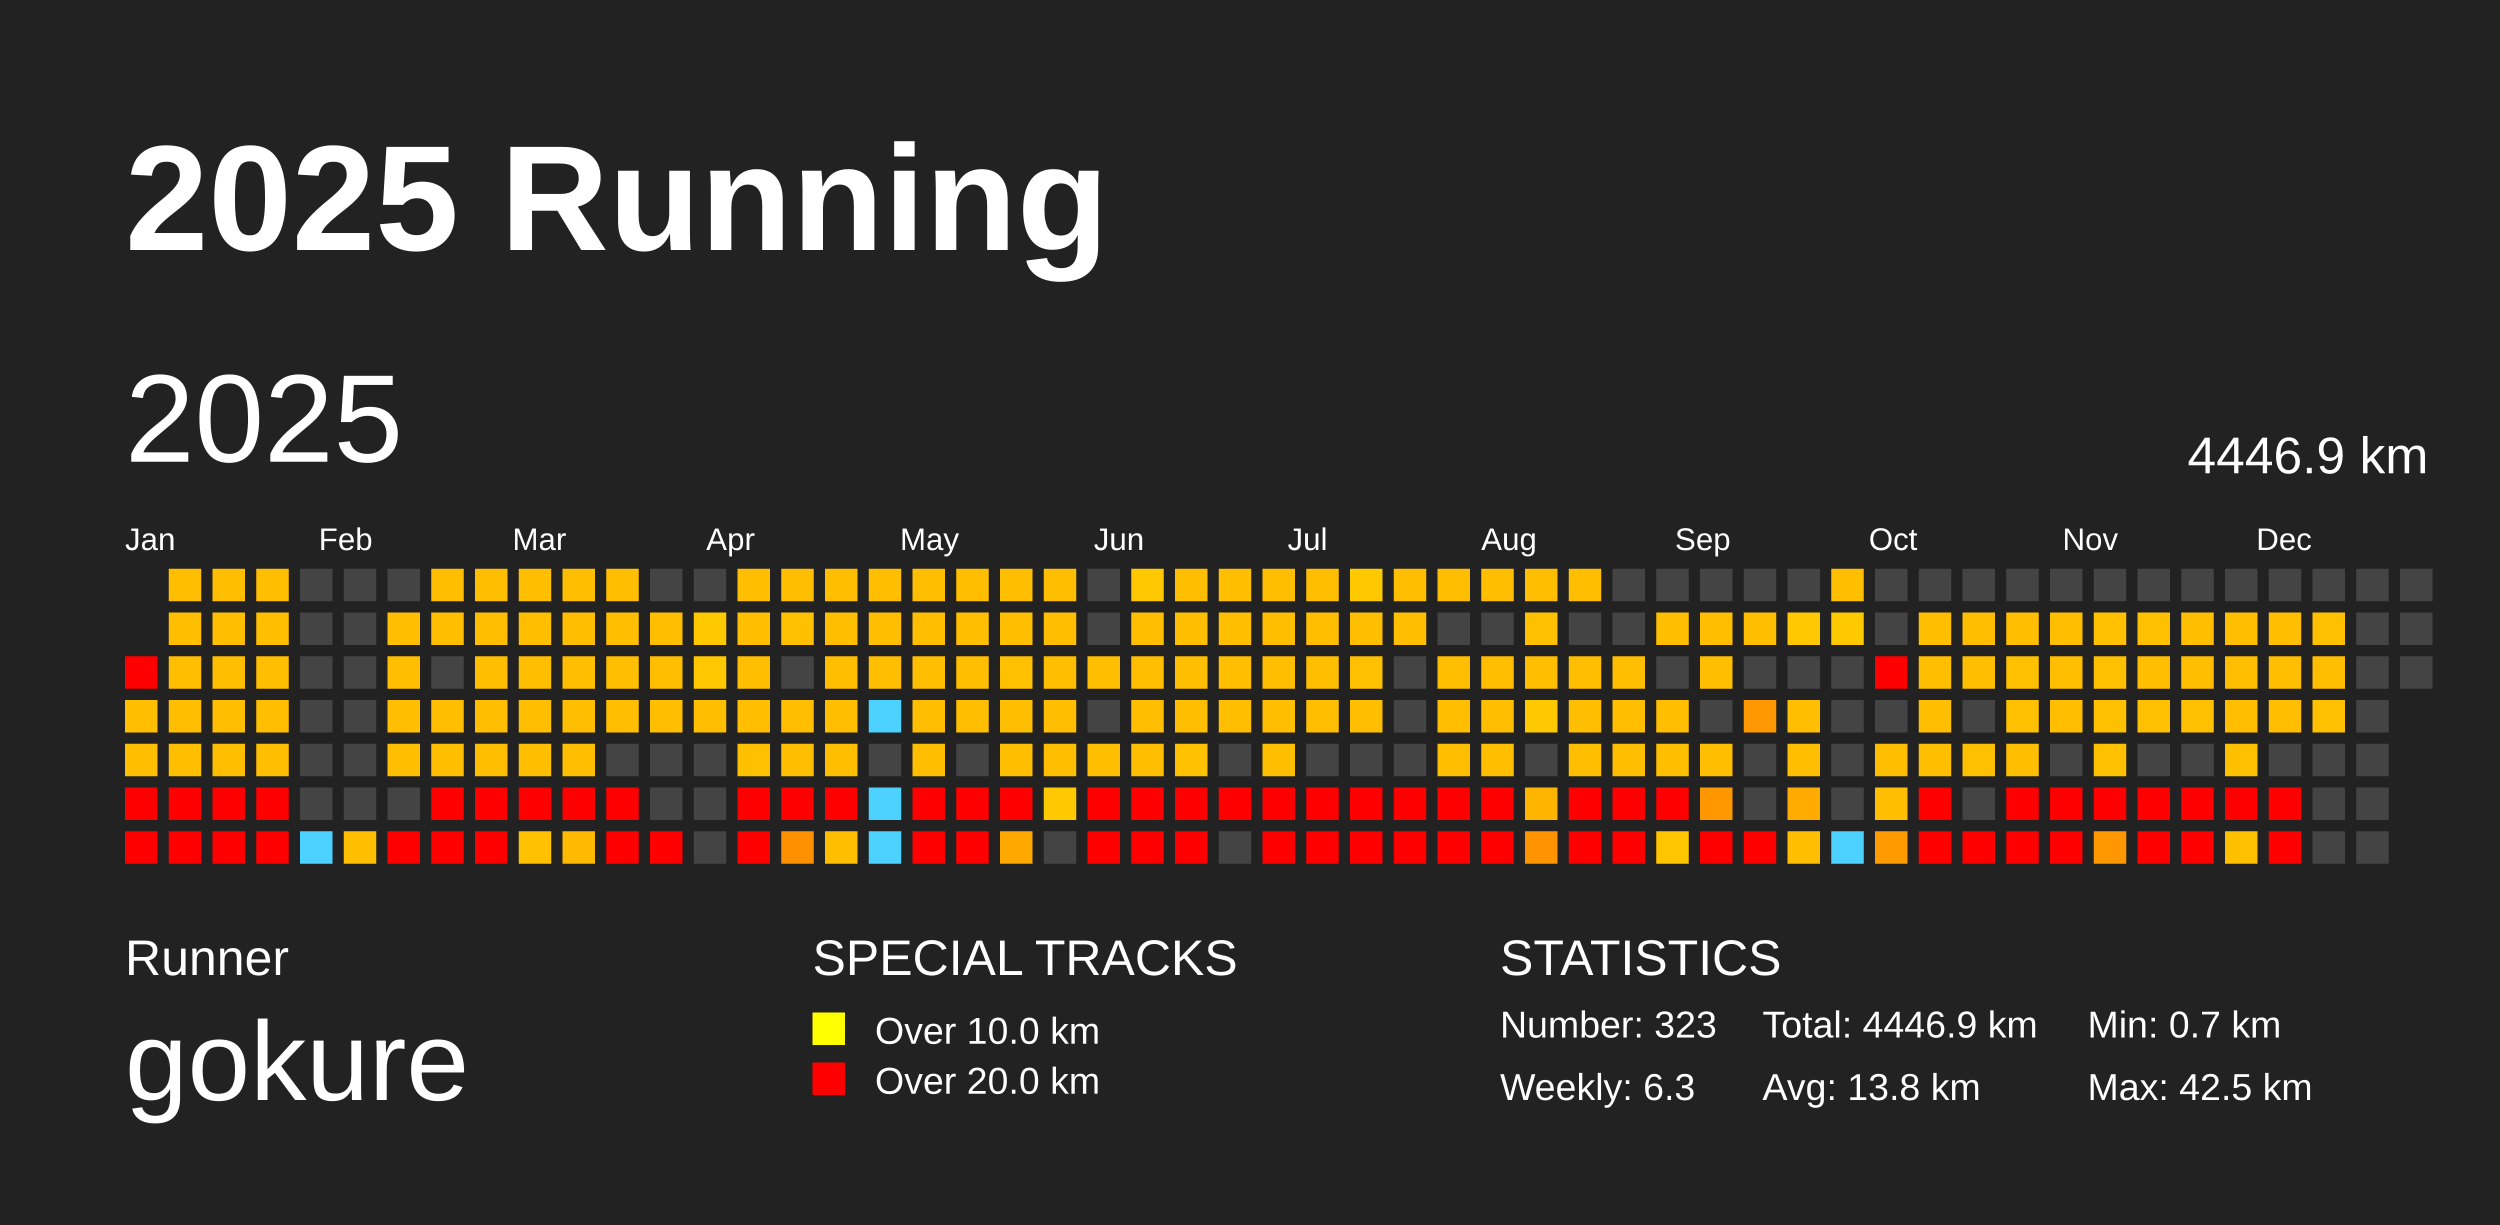
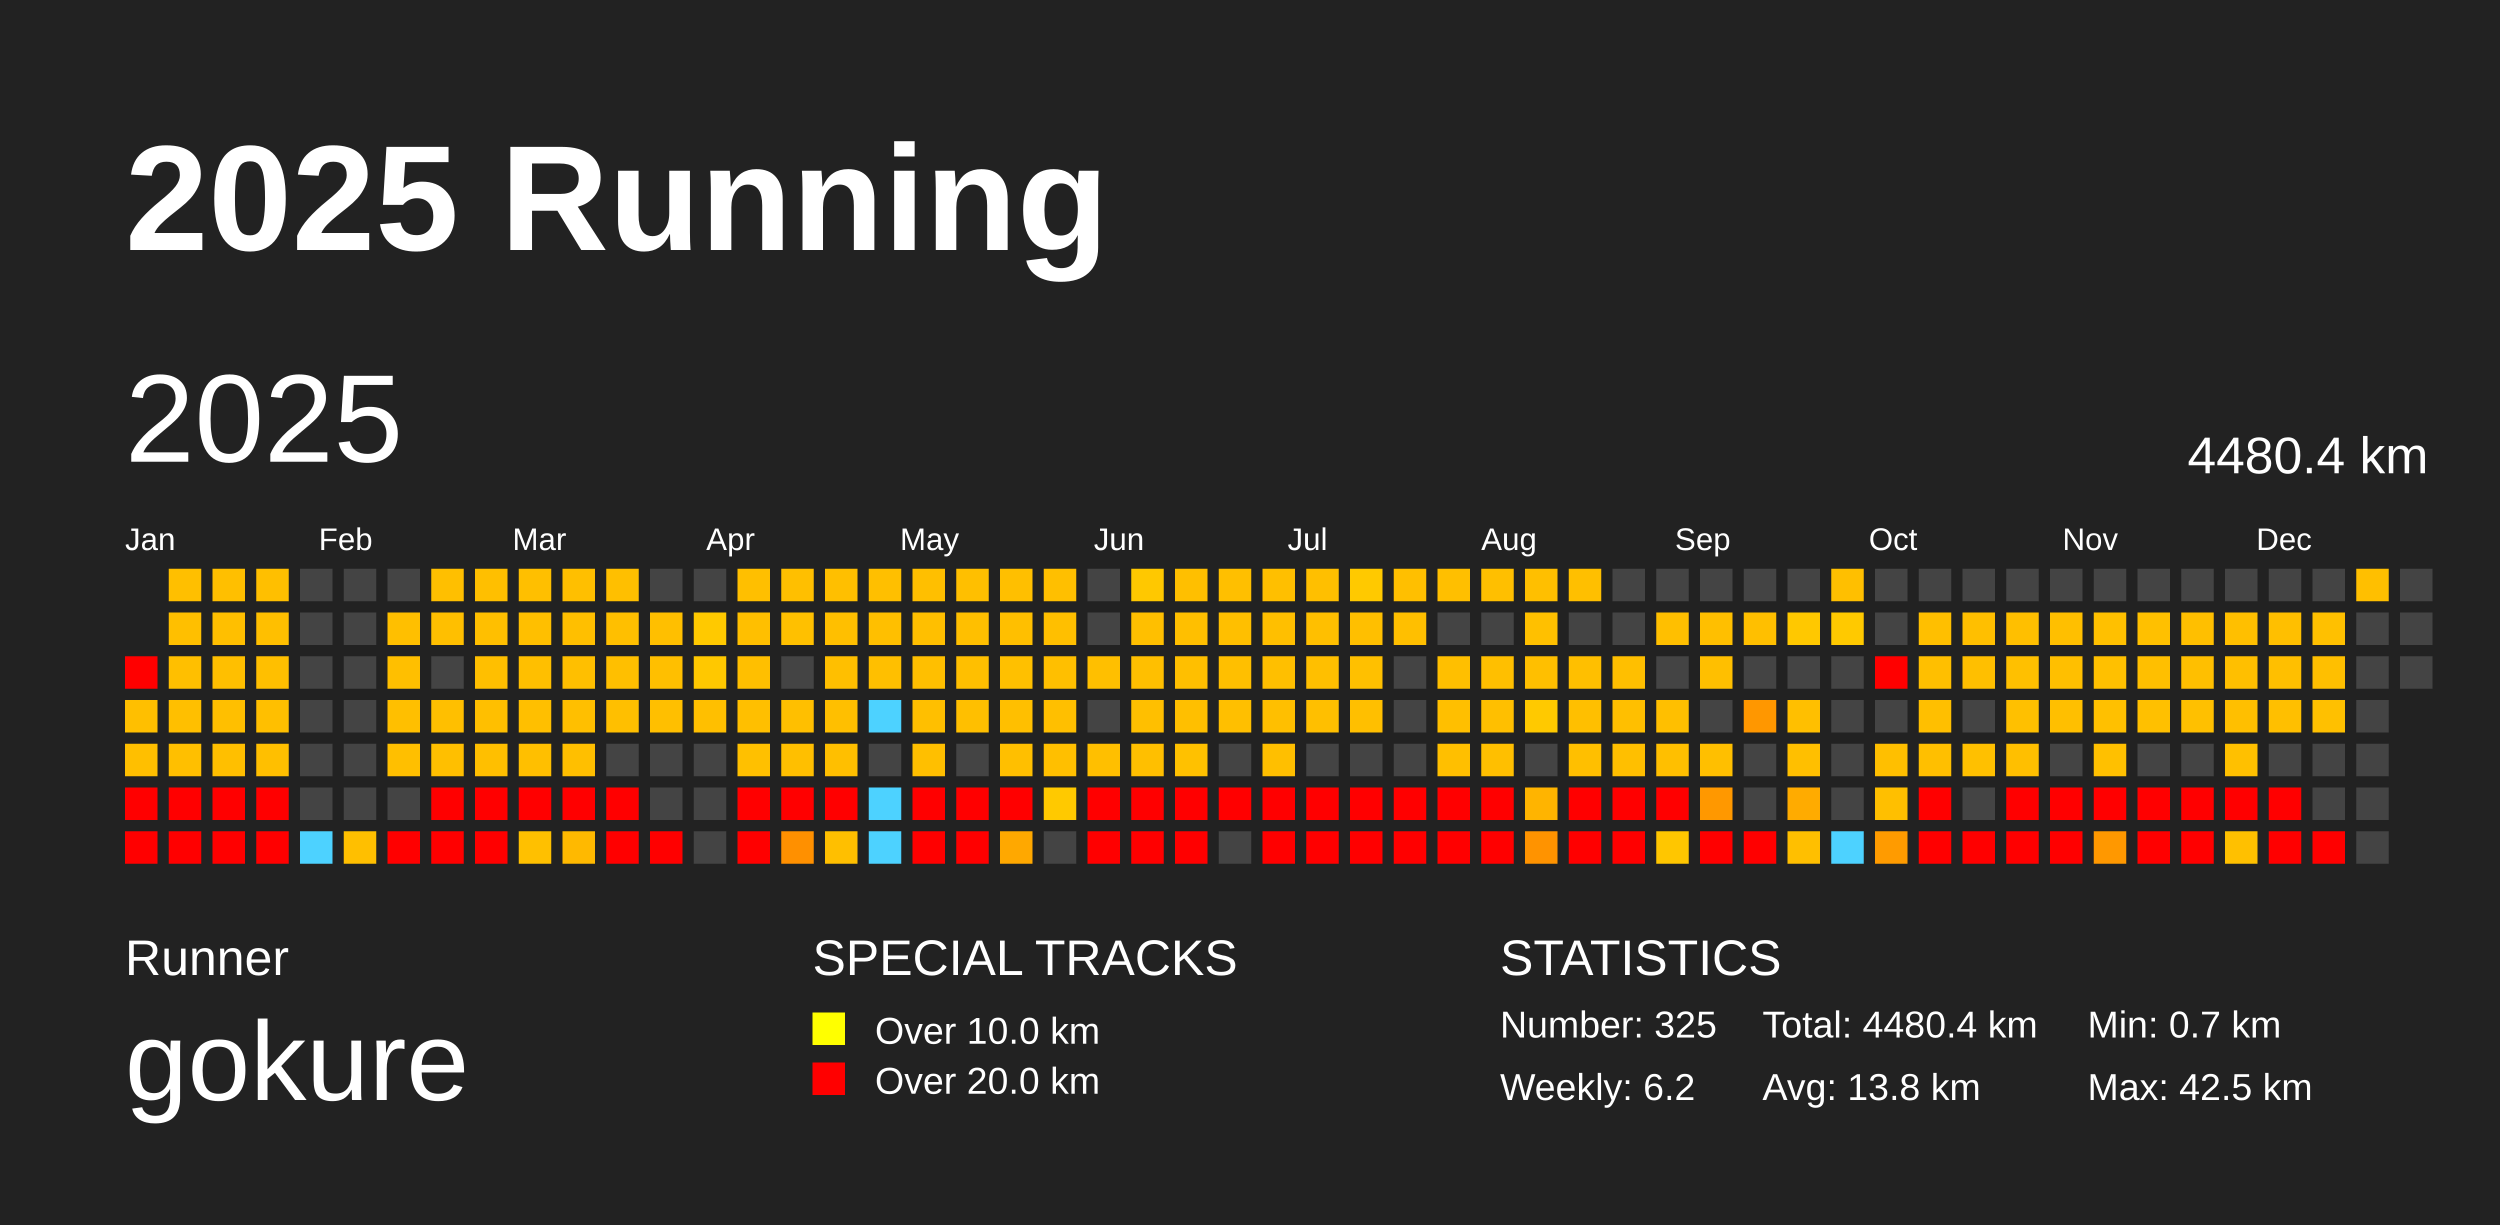
<svg xmlns="http://www.w3.org/2000/svg" baseProfile="full" height="98mm" version="1.1" viewBox="0,0,200,98" width="200mm">
  <defs />
  <rect fill="#222222" height="98" width="200" x="0" y="0" />
  <text fill="#FFFFFF" style="font-size:12px; font-family:Arial; font-weight:bold;" x="10" y="20">2025 Running</text>
  <text fill="#FFFFFF" style="font-size:4px; font-family:Arial" x="10" y="78">Runner</text>
  <text fill="#FFFFFF" style="font-size:9px; font-family:Arial" x="10" y="88">gokure</text>
  <text fill="#FFFFFF" style="font-size:4px; font-family:Arial" x="65" y="78">SPECIAL TRACKS</text>
  <rect fill="yellow" height="2.6" width="2.6" x="65" y="81" />
  <text fill="#FFFFFF" style="font-size:3px; font-family:Arial" x="70" y="83.5">Over 10.0 km</text>
  <rect fill="red" height="2.6" width="2.6" x="65" y="85" />
  <text fill="#FFFFFF" style="font-size:3px; font-family:Arial" x="70" y="87.5">Over 20.0 km</text>
  <text fill="#FFFFFF" style="font-size:4px; font-family:Arial" x="120" y="78">STATISTICS</text>
-   <text fill="#FFFFFF" style="font-size:3px; font-family:Arial" x="120" y="83">Number: 323</text>
-   <text fill="#FFFFFF" style="font-size:3px; font-family:Arial" x="120" y="88">Weekly: 6.3</text>
-   <text fill="#FFFFFF" style="font-size:3px; font-family:Arial" x="141" y="83">Total: 4446.9 km</text>
+   <text fill="#FFFFFF" style="font-size:3px; font-family:Arial" x="120" y="83">Number: 325</text>
+   <text fill="#FFFFFF" style="font-size:3px; font-family:Arial" x="120" y="88">Weekly: 6.2</text>
+   <text fill="#FFFFFF" style="font-size:3px; font-family:Arial" x="141" y="83">Total: 4480.4 km</text>
  <text fill="#FFFFFF" style="font-size:3px; font-family:Arial" x="141" y="88">Avg: 13.8 km</text>
  <text fill="#FFFFFF" style="font-size:3px; font-family:Arial" x="167" y="83">Min: 0.7 km</text>
  <text fill="#FFFFFF" style="font-size:3px; font-family:Arial" x="167" y="88">Max: 42.5 km</text>
  <text dominant-baseline="hanging" fill="#FFFFFF" style="font-size:10.0px; font-family:Arial;" x="10" y="30">2025</text>
-   <text dominant-baseline="hanging" fill="#FFFFFF" style="font-size:4.125px; font-family:Arial;" x="175" y="35">4446.9 km</text>
+   <text dominant-baseline="hanging" fill="#FFFFFF" style="font-size:4.125px; font-family:Arial;" x="175" y="35">4480.4 km</text>
  <text fill="#FFFFFF" style="font-size:2.5px; font-family:Arial" x="10.0" y="44">Jan</text>
  <text fill="#FFFFFF" style="font-size:2.5px; font-family:Arial" x="25.5" y="44">Feb</text>
  <text fill="#FFFFFF" style="font-size:2.5px; font-family:Arial" x="41.0" y="44">Mar</text>
  <text fill="#FFFFFF" style="font-size:2.5px; font-family:Arial" x="56.5" y="44">Apr</text>
  <text fill="#FFFFFF" style="font-size:2.5px; font-family:Arial" x="72.0" y="44">May</text>
  <text fill="#FFFFFF" style="font-size:2.5px; font-family:Arial" x="87.5" y="44">Jun</text>
  <text fill="#FFFFFF" style="font-size:2.5px; font-family:Arial" x="103.0" y="44">Jul</text>
  <text fill="#FFFFFF" style="font-size:2.5px; font-family:Arial" x="118.5" y="44">Aug</text>
  <text fill="#FFFFFF" style="font-size:2.5px; font-family:Arial" x="134.0" y="44">Sep</text>
  <text fill="#FFFFFF" style="font-size:2.5px; font-family:Arial" x="149.5" y="44">Oct</text>
  <text fill="#FFFFFF" style="font-size:2.5px; font-family:Arial" x="165.0" y="44">Nov</text>
  <text fill="#FFFFFF" style="font-size:2.5px; font-family:Arial" x="180.5" y="44">Dec</text>
  <rect fill="red" height="2.6" width="2.6" x="10.0" y="52.5" />
  <rect fill="#ffbf00" height="2.6" width="2.6" x="10.0" y="56.0" />
  <rect fill="#ffbf00" height="2.6" width="2.6" x="10.0" y="59.5" />
  <rect fill="red" height="2.6" width="2.6" x="10.0" y="63.0" />
  <rect fill="red" height="2.6" width="2.6" x="10.0" y="66.5" />
  <rect fill="#ffbf00" height="2.6" width="2.6" x="13.5" y="45.5" />
  <rect fill="#ffbf00" height="2.6" width="2.6" x="13.5" y="49.0" />
  <rect fill="#ffbf00" height="2.6" width="2.6" x="13.5" y="52.5" />
  <rect fill="#ffbf00" height="2.6" width="2.6" x="13.5" y="56.0" />
  <rect fill="#ffbf00" height="2.6" width="2.6" x="13.5" y="59.5" />
  <rect fill="red" height="2.6" width="2.6" x="13.5" y="63.0" />
  <rect fill="red" height="2.6" width="2.6" x="13.5" y="66.5" />
  <rect fill="#ffbf00" height="2.6" width="2.6" x="17.0" y="45.5" />
  <rect fill="#ffbf00" height="2.6" width="2.6" x="17.0" y="49.0" />
  <rect fill="#ffbf00" height="2.6" width="2.6" x="17.0" y="52.5" />
  <rect fill="#ffbf00" height="2.6" width="2.6" x="17.0" y="56.0" />
  <rect fill="#ffbf00" height="2.6" width="2.6" x="17.0" y="59.5" />
  <rect fill="red" height="2.6" width="2.6" x="17.0" y="63.0" />
  <rect fill="red" height="2.6" width="2.6" x="17.0" y="66.5" />
  <rect fill="#ffbf00" height="2.6" width="2.6" x="20.5" y="45.5" />
  <rect fill="#ffbf00" height="2.6" width="2.6" x="20.5" y="49.0" />
  <rect fill="#ffbf00" height="2.6" width="2.6" x="20.5" y="52.5" />
  <rect fill="#ffbf00" height="2.6" width="2.6" x="20.5" y="56.0" />
  <rect fill="#ffbf00" height="2.6" width="2.6" x="20.5" y="59.5" />
  <rect fill="red" height="2.6" width="2.6" x="20.5" y="63.0" />
  <rect fill="red" height="2.6" width="2.6" x="20.5" y="66.5" />
  <rect fill="#444444" height="2.6" width="2.6" x="24.0" y="45.5" />
  <rect fill="#444444" height="2.6" width="2.6" x="24.0" y="49.0" />
  <rect fill="#444444" height="2.6" width="2.6" x="24.0" y="52.5" />
  <rect fill="#444444" height="2.6" width="2.6" x="24.0" y="56.0" />
  <rect fill="#444444" height="2.6" width="2.6" x="24.0" y="59.5" />
  <rect fill="#444444" height="2.6" width="2.6" x="24.0" y="63.0" />
  <rect fill="#4dd2ff" height="2.6" width="2.6" x="24.0" y="66.5" />
  <rect fill="#444444" height="2.6" width="2.6" x="27.5" y="45.5" />
  <rect fill="#444444" height="2.6" width="2.6" x="27.5" y="49.0" />
  <rect fill="#444444" height="2.6" width="2.6" x="27.5" y="52.5" />
  <rect fill="#444444" height="2.6" width="2.6" x="27.5" y="56.0" />
  <rect fill="#444444" height="2.6" width="2.6" x="27.5" y="59.5" />
  <rect fill="#444444" height="2.6" width="2.6" x="27.5" y="63.0" />
  <rect fill="#ffbf00" height="2.6" width="2.6" x="27.5" y="66.5" />
  <rect fill="#444444" height="2.6" width="2.6" x="31.0" y="45.5" />
  <rect fill="#ffbf00" height="2.6" width="2.6" x="31.0" y="49.0" />
  <rect fill="#ffbf00" height="2.6" width="2.6" x="31.0" y="52.5" />
  <rect fill="#ffbf00" height="2.6" width="2.6" x="31.0" y="56.0" />
  <rect fill="#ffbf00" height="2.6" width="2.6" x="31.0" y="59.5" />
  <rect fill="#444444" height="2.6" width="2.6" x="31.0" y="63.0" />
  <rect fill="red" height="2.6" width="2.6" x="31.0" y="66.5" />
  <rect fill="#ffbf00" height="2.6" width="2.6" x="34.5" y="45.5" />
  <rect fill="#ffbf00" height="2.6" width="2.6" x="34.5" y="49.0" />
  <rect fill="#444444" height="2.6" width="2.6" x="34.5" y="52.5" />
  <rect fill="#ffbf00" height="2.6" width="2.6" x="34.5" y="56.0" />
  <rect fill="#ffbf00" height="2.6" width="2.6" x="34.5" y="59.5" />
  <rect fill="red" height="2.6" width="2.6" x="34.5" y="63.0" />
  <rect fill="red" height="2.6" width="2.6" x="34.5" y="66.5" />
  <rect fill="#ffbf00" height="2.6" width="2.6" x="38.0" y="45.5" />
  <rect fill="#ffbf00" height="2.6" width="2.6" x="38.0" y="49.0" />
  <rect fill="#ffbf00" height="2.6" width="2.6" x="38.0" y="52.5" />
  <rect fill="#ffbf00" height="2.6" width="2.6" x="38.0" y="56.0" />
  <rect fill="#ffbf00" height="2.6" width="2.6" x="38.0" y="59.5" />
  <rect fill="red" height="2.6" width="2.6" x="38.0" y="63.0" />
  <rect fill="red" height="2.6" width="2.6" x="38.0" y="66.5" />
  <rect fill="#ffbf00" height="2.6" width="2.6" x="41.5" y="45.5" />
  <rect fill="#ffbf00" height="2.6" width="2.6" x="41.5" y="49.0" />
  <rect fill="#ffbf00" height="2.6" width="2.6" x="41.5" y="52.5" />
  <rect fill="#ffbf00" height="2.6" width="2.6" x="41.5" y="56.0" />
  <rect fill="#ffbf00" height="2.6" width="2.6" x="41.5" y="59.5" />
  <rect fill="red" height="2.6" width="2.6" x="41.5" y="63.0" />
  <rect fill="#ffc000" height="2.6" width="2.6" x="41.5" y="66.5" />
  <rect fill="#ffbf00" height="2.6" width="2.6" x="45.0" y="45.5" />
  <rect fill="#ffbf00" height="2.6" width="2.6" x="45.0" y="49.0" />
  <rect fill="#ffbf00" height="2.6" width="2.6" x="45.0" y="52.5" />
  <rect fill="#ffbf00" height="2.6" width="2.6" x="45.0" y="56.0" />
  <rect fill="#ffbf00" height="2.6" width="2.6" x="45.0" y="59.5" />
  <rect fill="red" height="2.6" width="2.6" x="45.0" y="63.0" />
  <rect fill="#ffb900" height="2.6" width="2.6" x="45.0" y="66.5" />
  <rect fill="#ffbf00" height="2.6" width="2.6" x="48.5" y="45.5" />
  <rect fill="#ffbf00" height="2.6" width="2.6" x="48.5" y="49.0" />
  <rect fill="#ffbf00" height="2.6" width="2.6" x="48.5" y="52.5" />
  <rect fill="#ffbf00" height="2.6" width="2.6" x="48.5" y="56.0" />
  <rect fill="#444444" height="2.6" width="2.6" x="48.5" y="59.5" />
  <rect fill="red" height="2.6" width="2.6" x="48.5" y="63.0" />
  <rect fill="red" height="2.6" width="2.6" x="48.5" y="66.5" />
  <rect fill="#444444" height="2.6" width="2.6" x="52.0" y="45.5" />
  <rect fill="#ffbf00" height="2.6" width="2.6" x="52.0" y="49.0" />
  <rect fill="#ffbf00" height="2.6" width="2.6" x="52.0" y="52.5" />
  <rect fill="#ffbf00" height="2.6" width="2.6" x="52.0" y="56.0" />
  <rect fill="#444444" height="2.6" width="2.6" x="52.0" y="59.5" />
  <rect fill="#444444" height="2.6" width="2.6" x="52.0" y="63.0" />
  <rect fill="red" height="2.6" width="2.6" x="52.0" y="66.5" />
  <rect fill="#444444" height="2.6" width="2.6" x="55.5" y="45.5" />
  <rect fill="#ffc900" height="2.6" width="2.6" x="55.5" y="49.0" />
  <rect fill="#ffc800" height="2.6" width="2.6" x="55.5" y="52.5" />
  <rect fill="#ffbf00" height="2.6" width="2.6" x="55.5" y="56.0" />
  <rect fill="#444444" height="2.6" width="2.6" x="55.5" y="59.5" />
  <rect fill="#444444" height="2.6" width="2.6" x="55.5" y="63.0" />
  <rect fill="#444444" height="2.6" width="2.6" x="55.5" y="66.5" />
  <rect fill="#ffbf00" height="2.6" width="2.6" x="59.0" y="45.5" />
  <rect fill="#ffbf00" height="2.6" width="2.6" x="59.0" y="49.0" />
  <rect fill="#ffbf00" height="2.6" width="2.6" x="59.0" y="52.5" />
  <rect fill="#ffbf00" height="2.6" width="2.6" x="59.0" y="56.0" />
  <rect fill="#ffc000" height="2.6" width="2.6" x="59.0" y="59.5" />
  <rect fill="red" height="2.6" width="2.6" x="59.0" y="63.0" />
  <rect fill="red" height="2.6" width="2.6" x="59.0" y="66.5" />
  <rect fill="#ffbf00" height="2.6" width="2.6" x="62.5" y="45.5" />
  <rect fill="#ffc000" height="2.6" width="2.6" x="62.5" y="49.0" />
  <rect fill="#444444" height="2.6" width="2.6" x="62.5" y="52.5" />
  <rect fill="#ffbf00" height="2.6" width="2.6" x="62.5" y="56.0" />
  <rect fill="#ffbf00" height="2.6" width="2.6" x="62.5" y="59.5" />
  <rect fill="red" height="2.6" width="2.6" x="62.5" y="63.0" />
  <rect fill="#ff9000" height="2.6" width="2.6" x="62.5" y="66.5" />
  <rect fill="#ffbf00" height="2.6" width="2.6" x="66.0" y="45.5" />
  <rect fill="#ffbf00" height="2.6" width="2.6" x="66.0" y="49.0" />
  <rect fill="#ffbf00" height="2.6" width="2.6" x="66.0" y="52.5" />
  <rect fill="#ffbf00" height="2.6" width="2.6" x="66.0" y="56.0" />
  <rect fill="#ffbf00" height="2.6" width="2.6" x="66.0" y="59.5" />
  <rect fill="red" height="2.6" width="2.6" x="66.0" y="63.0" />
  <rect fill="#ffbf00" height="2.6" width="2.6" x="66.0" y="66.5" />
  <rect fill="#ffbf00" height="2.6" width="2.6" x="69.5" y="45.5" />
  <rect fill="#ffbf00" height="2.6" width="2.6" x="69.5" y="49.0" />
  <rect fill="#ffbf00" height="2.6" width="2.6" x="69.5" y="52.5" />
  <rect fill="#4dd2ff" height="2.6" width="2.6" x="69.5" y="56.0" />
  <rect fill="#444444" height="2.6" width="2.6" x="69.5" y="59.5" />
  <rect fill="#4dd2ff" height="2.6" width="2.6" x="69.5" y="63.0" />
  <rect fill="#4dd2ff" height="2.6" width="2.6" x="69.5" y="66.5" />
  <rect fill="#ffbf00" height="2.6" width="2.6" x="73.0" y="45.5" />
  <rect fill="#ffbf00" height="2.6" width="2.6" x="73.0" y="49.0" />
  <rect fill="#ffbf00" height="2.6" width="2.6" x="73.0" y="52.5" />
  <rect fill="#ffbf00" height="2.6" width="2.6" x="73.0" y="56.0" />
  <rect fill="#ffbf00" height="2.6" width="2.6" x="73.0" y="59.5" />
  <rect fill="red" height="2.6" width="2.6" x="73.0" y="63.0" />
  <rect fill="red" height="2.6" width="2.6" x="73.0" y="66.5" />
  <rect fill="#ffbf00" height="2.6" width="2.6" x="76.5" y="45.5" />
  <rect fill="#ffbf00" height="2.6" width="2.6" x="76.5" y="49.0" />
  <rect fill="#ffbf00" height="2.6" width="2.6" x="76.5" y="52.5" />
  <rect fill="#ffbf00" height="2.6" width="2.6" x="76.5" y="56.0" />
  <rect fill="#444444" height="2.6" width="2.6" x="76.5" y="59.5" />
  <rect fill="red" height="2.6" width="2.6" x="76.5" y="63.0" />
  <rect fill="red" height="2.6" width="2.6" x="76.5" y="66.5" />
  <rect fill="#ffbf00" height="2.6" width="2.6" x="80.0" y="45.5" />
  <rect fill="#ffbf00" height="2.6" width="2.6" x="80.0" y="49.0" />
  <rect fill="#ffc000" height="2.6" width="2.6" x="80.0" y="52.5" />
  <rect fill="#ffbf00" height="2.6" width="2.6" x="80.0" y="56.0" />
  <rect fill="#ffbf00" height="2.6" width="2.6" x="80.0" y="59.5" />
  <rect fill="red" height="2.6" width="2.6" x="80.0" y="63.0" />
  <rect fill="#ffa800" height="2.6" width="2.6" x="80.0" y="66.5" />
  <rect fill="#ffbf00" height="2.6" width="2.6" x="83.5" y="45.5" />
  <rect fill="#ffbf00" height="2.6" width="2.6" x="83.5" y="49.0" />
  <rect fill="#ffbf00" height="2.6" width="2.6" x="83.5" y="52.5" />
  <rect fill="#ffbf00" height="2.6" width="2.6" x="83.5" y="56.0" />
  <rect fill="#ffbf00" height="2.6" width="2.6" x="83.5" y="59.5" />
  <rect fill="#ffc900" height="2.6" width="2.6" x="83.5" y="63.0" />
  <rect fill="#444444" height="2.6" width="2.6" x="83.5" y="66.5" />
  <rect fill="#444444" height="2.6" width="2.6" x="87.0" y="45.5" />
  <rect fill="#444444" height="2.6" width="2.6" x="87.0" y="49.0" />
  <rect fill="#ffbf00" height="2.6" width="2.6" x="87.0" y="52.5" />
  <rect fill="#444444" height="2.6" width="2.6" x="87.0" y="56.0" />
  <rect fill="#ffbf00" height="2.6" width="2.6" x="87.0" y="59.5" />
  <rect fill="red" height="2.6" width="2.6" x="87.0" y="63.0" />
  <rect fill="red" height="2.6" width="2.6" x="87.0" y="66.5" />
  <rect fill="#ffc800" height="2.6" width="2.6" x="90.5" y="45.5" />
  <rect fill="#ffbf00" height="2.6" width="2.6" x="90.5" y="49.0" />
  <rect fill="#ffbf00" height="2.6" width="2.6" x="90.5" y="52.5" />
  <rect fill="#ffbf00" height="2.6" width="2.6" x="90.5" y="56.0" />
  <rect fill="#ffbf00" height="2.6" width="2.6" x="90.5" y="59.5" />
  <rect fill="red" height="2.6" width="2.6" x="90.5" y="63.0" />
  <rect fill="red" height="2.6" width="2.6" x="90.5" y="66.5" />
  <rect fill="#ffbf00" height="2.6" width="2.6" x="94.0" y="45.5" />
  <rect fill="#ffbf00" height="2.6" width="2.6" x="94.0" y="49.0" />
  <rect fill="#ffbf00" height="2.6" width="2.6" x="94.0" y="52.5" />
  <rect fill="#ffbf00" height="2.6" width="2.6" x="94.0" y="56.0" />
  <rect fill="#ffc100" height="2.6" width="2.6" x="94.0" y="59.5" />
  <rect fill="red" height="2.6" width="2.6" x="94.0" y="63.0" />
  <rect fill="red" height="2.6" width="2.6" x="94.0" y="66.5" />
  <rect fill="#ffbf00" height="2.6" width="2.6" x="97.5" y="45.5" />
  <rect fill="#ffbf00" height="2.6" width="2.6" x="97.5" y="49.0" />
  <rect fill="#ffbf00" height="2.6" width="2.6" x="97.5" y="52.5" />
  <rect fill="#ffbf00" height="2.6" width="2.6" x="97.5" y="56.0" />
  <rect fill="#444444" height="2.6" width="2.6" x="97.5" y="59.5" />
  <rect fill="red" height="2.6" width="2.6" x="97.5" y="63.0" />
  <rect fill="#444444" height="2.6" width="2.6" x="97.5" y="66.5" />
  <rect fill="#ffbf00" height="2.6" width="2.6" x="101.0" y="45.5" />
  <rect fill="#ffbf00" height="2.6" width="2.6" x="101.0" y="49.0" />
  <rect fill="#ffbf00" height="2.6" width="2.6" x="101.0" y="52.5" />
  <rect fill="#ffbf00" height="2.6" width="2.6" x="101.0" y="56.0" />
  <rect fill="#ffbf00" height="2.6" width="2.6" x="101.0" y="59.5" />
  <rect fill="red" height="2.6" width="2.6" x="101.0" y="63.0" />
  <rect fill="red" height="2.6" width="2.6" x="101.0" y="66.5" />
  <rect fill="#ffbf00" height="2.6" width="2.6" x="104.5" y="45.5" />
  <rect fill="#ffbf00" height="2.6" width="2.6" x="104.5" y="49.0" />
  <rect fill="#ffbf00" height="2.6" width="2.6" x="104.5" y="52.5" />
  <rect fill="#ffbf00" height="2.6" width="2.6" x="104.5" y="56.0" />
  <rect fill="#444444" height="2.6" width="2.6" x="104.5" y="59.5" />
  <rect fill="red" height="2.6" width="2.6" x="104.5" y="63.0" />
  <rect fill="red" height="2.6" width="2.6" x="104.5" y="66.5" />
  <rect fill="#ffc900" height="2.6" width="2.6" x="108.0" y="45.5" />
  <rect fill="#ffbf00" height="2.6" width="2.6" x="108.0" y="49.0" />
  <rect fill="#ffc000" height="2.6" width="2.6" x="108.0" y="52.5" />
  <rect fill="#ffbf00" height="2.6" width="2.6" x="108.0" y="56.0" />
  <rect fill="#444444" height="2.6" width="2.6" x="108.0" y="59.5" />
  <rect fill="red" height="2.6" width="2.6" x="108.0" y="63.0" />
  <rect fill="red" height="2.6" width="2.6" x="108.0" y="66.5" />
  <rect fill="#ffbf00" height="2.6" width="2.6" x="111.5" y="45.5" />
  <rect fill="#ffbf00" height="2.6" width="2.6" x="111.5" y="49.0" />
  <rect fill="#444444" height="2.6" width="2.6" x="111.5" y="52.5" />
  <rect fill="#444444" height="2.6" width="2.6" x="111.5" y="56.0" />
  <rect fill="#444444" height="2.6" width="2.6" x="111.5" y="59.5" />
  <rect fill="red" height="2.6" width="2.6" x="111.5" y="63.0" />
  <rect fill="red" height="2.6" width="2.6" x="111.5" y="66.5" />
  <rect fill="#ffbf00" height="2.6" width="2.6" x="115.0" y="45.5" />
  <rect fill="#444444" height="2.6" width="2.6" x="115.0" y="49.0" />
  <rect fill="#ffbf00" height="2.6" width="2.6" x="115.0" y="52.5" />
  <rect fill="#ffbf00" height="2.6" width="2.6" x="115.0" y="56.0" />
  <rect fill="#ffbf00" height="2.6" width="2.6" x="115.0" y="59.5" />
  <rect fill="red" height="2.6" width="2.6" x="115.0" y="63.0" />
  <rect fill="red" height="2.6" width="2.6" x="115.0" y="66.5" />
  <rect fill="#ffbf00" height="2.6" width="2.6" x="118.5" y="45.5" />
  <rect fill="#444444" height="2.6" width="2.6" x="118.5" y="49.0" />
  <rect fill="#ffbf00" height="2.6" width="2.6" x="118.5" y="52.5" />
  <rect fill="#ffbf00" height="2.6" width="2.6" x="118.5" y="56.0" />
  <rect fill="#ffbf00" height="2.6" width="2.6" x="118.5" y="59.5" />
  <rect fill="red" height="2.6" width="2.6" x="118.5" y="63.0" />
  <rect fill="red" height="2.6" width="2.6" x="118.5" y="66.5" />
  <rect fill="#ffbf00" height="2.6" width="2.6" x="122.0" y="45.5" />
  <rect fill="#ffc000" height="2.6" width="2.6" x="122.0" y="49.0" />
  <rect fill="#ffbf00" height="2.6" width="2.6" x="122.0" y="52.5" />
  <rect fill="#ffc900" height="2.6" width="2.6" x="122.0" y="56.0" />
  <rect fill="#444444" height="2.6" width="2.6" x="122.0" y="59.5" />
  <rect fill="#ffb400" height="2.6" width="2.6" x="122.0" y="63.0" />
  <rect fill="#ff9300" height="2.6" width="2.6" x="122.0" y="66.5" />
  <rect fill="#ffbf00" height="2.6" width="2.6" x="125.5" y="45.5" />
  <rect fill="#444444" height="2.6" width="2.6" x="125.5" y="49.0" />
  <rect fill="#ffbf00" height="2.6" width="2.6" x="125.5" y="52.5" />
  <rect fill="#ffbf00" height="2.6" width="2.6" x="125.5" y="56.0" />
  <rect fill="#ffbf00" height="2.6" width="2.6" x="125.5" y="59.5" />
  <rect fill="red" height="2.6" width="2.6" x="125.5" y="63.0" />
  <rect fill="red" height="2.6" width="2.6" x="125.5" y="66.5" />
  <rect fill="#444444" height="2.6" width="2.6" x="129.0" y="45.5" />
  <rect fill="#444444" height="2.6" width="2.6" x="129.0" y="49.0" />
  <rect fill="#ffbf00" height="2.6" width="2.6" x="129.0" y="52.5" />
  <rect fill="#ffbf00" height="2.6" width="2.6" x="129.0" y="56.0" />
  <rect fill="#ffbf00" height="2.6" width="2.6" x="129.0" y="59.5" />
  <rect fill="red" height="2.6" width="2.6" x="129.0" y="63.0" />
  <rect fill="red" height="2.6" width="2.6" x="129.0" y="66.5" />
  <rect fill="#444444" height="2.6" width="2.6" x="132.5" y="45.5" />
  <rect fill="#ffbf00" height="2.6" width="2.6" x="132.5" y="49.0" />
  <rect fill="#444444" height="2.6" width="2.6" x="132.5" y="52.5" />
  <rect fill="#ffbf00" height="2.6" width="2.6" x="132.5" y="56.0" />
  <rect fill="#ffbf00" height="2.6" width="2.6" x="132.5" y="59.5" />
  <rect fill="red" height="2.6" width="2.6" x="132.5" y="63.0" />
  <rect fill="#ffc600" height="2.6" width="2.6" x="132.5" y="66.5" />
  <rect fill="#444444" height="2.6" width="2.6" x="136.0" y="45.5" />
  <rect fill="#ffbf00" height="2.6" width="2.6" x="136.0" y="49.0" />
  <rect fill="#ffbf00" height="2.6" width="2.6" x="136.0" y="52.5" />
  <rect fill="#444444" height="2.6" width="2.6" x="136.0" y="56.0" />
  <rect fill="#ffbf00" height="2.6" width="2.6" x="136.0" y="59.5" />
  <rect fill="#ff9800" height="2.6" width="2.6" x="136.0" y="63.0" />
  <rect fill="red" height="2.6" width="2.6" x="136.0" y="66.5" />
  <rect fill="#444444" height="2.6" width="2.6" x="139.5" y="45.5" />
  <rect fill="#ffbf00" height="2.6" width="2.6" x="139.5" y="49.0" />
  <rect fill="#444444" height="2.6" width="2.6" x="139.5" y="52.5" />
  <rect fill="#ff9700" height="2.6" width="2.6" x="139.5" y="56.0" />
  <rect fill="#444444" height="2.6" width="2.6" x="139.5" y="59.5" />
  <rect fill="#444444" height="2.6" width="2.6" x="139.5" y="63.0" />
  <rect fill="red" height="2.6" width="2.6" x="139.5" y="66.5" />
  <rect fill="#444444" height="2.6" width="2.6" x="143.0" y="45.5" />
  <rect fill="#ffc800" height="2.6" width="2.6" x="143.0" y="49.0" />
  <rect fill="#444444" height="2.6" width="2.6" x="143.0" y="52.5" />
  <rect fill="#ffbf00" height="2.6" width="2.6" x="143.0" y="56.0" />
  <rect fill="#ffbf00" height="2.6" width="2.6" x="143.0" y="59.5" />
  <rect fill="#ffab00" height="2.6" width="2.6" x="143.0" y="63.0" />
  <rect fill="#ffbf00" height="2.6" width="2.6" x="143.0" y="66.5" />
  <rect fill="#ffbf00" height="2.6" width="2.6" x="146.5" y="45.5" />
  <rect fill="#ffc900" height="2.6" width="2.6" x="146.5" y="49.0" />
  <rect fill="#444444" height="2.6" width="2.6" x="146.5" y="52.5" />
  <rect fill="#444444" height="2.6" width="2.6" x="146.5" y="56.0" />
  <rect fill="#444444" height="2.6" width="2.6" x="146.5" y="59.5" />
  <rect fill="#444444" height="2.6" width="2.6" x="146.5" y="63.0" />
  <rect fill="#4dd2ff" height="2.6" width="2.6" x="146.5" y="66.5" />
  <rect fill="#444444" height="2.6" width="2.6" x="150.0" y="45.5" />
  <rect fill="#444444" height="2.6" width="2.6" x="150.0" y="49.0" />
  <rect fill="red" height="2.6" width="2.6" x="150.0" y="52.5" />
  <rect fill="#444444" height="2.6" width="2.6" x="150.0" y="56.0" />
  <rect fill="#ffbf00" height="2.6" width="2.6" x="150.0" y="59.5" />
  <rect fill="#ffbf00" height="2.6" width="2.6" x="150.0" y="63.0" />
  <rect fill="#ff9b00" height="2.6" width="2.6" x="150.0" y="66.5" />
  <rect fill="#444444" height="2.6" width="2.6" x="153.5" y="45.5" />
  <rect fill="#ffbf00" height="2.6" width="2.6" x="153.5" y="49.0" />
  <rect fill="#ffbf00" height="2.6" width="2.6" x="153.5" y="52.5" />
  <rect fill="#ffbf00" height="2.6" width="2.6" x="153.5" y="56.0" />
  <rect fill="#ffbf00" height="2.6" width="2.6" x="153.5" y="59.5" />
  <rect fill="red" height="2.6" width="2.6" x="153.5" y="63.0" />
  <rect fill="red" height="2.6" width="2.6" x="153.5" y="66.5" />
  <rect fill="#444444" height="2.6" width="2.6" x="157.0" y="45.5" />
  <rect fill="#ffbf00" height="2.6" width="2.6" x="157.0" y="49.0" />
  <rect fill="#ffbf00" height="2.6" width="2.6" x="157.0" y="52.5" />
  <rect fill="#444444" height="2.6" width="2.6" x="157.0" y="56.0" />
  <rect fill="#ffc000" height="2.6" width="2.6" x="157.0" y="59.5" />
  <rect fill="#444444" height="2.6" width="2.6" x="157.0" y="63.0" />
  <rect fill="red" height="2.6" width="2.6" x="157.0" y="66.5" />
  <rect fill="#444444" height="2.6" width="2.6" x="160.5" y="45.5" />
  <rect fill="#ffbf00" height="2.6" width="2.6" x="160.5" y="49.0" />
  <rect fill="#ffc000" height="2.6" width="2.6" x="160.5" y="52.5" />
  <rect fill="#ffc000" height="2.6" width="2.6" x="160.5" y="56.0" />
  <rect fill="#ffbf00" height="2.6" width="2.6" x="160.5" y="59.5" />
  <rect fill="red" height="2.6" width="2.6" x="160.5" y="63.0" />
  <rect fill="red" height="2.6" width="2.6" x="160.5" y="66.5" />
  <rect fill="#444444" height="2.6" width="2.6" x="164.0" y="45.5" />
  <rect fill="#ffbf00" height="2.6" width="2.6" x="164.0" y="49.0" />
  <rect fill="#ffbf00" height="2.6" width="2.6" x="164.0" y="52.5" />
  <rect fill="#ffbf00" height="2.6" width="2.6" x="164.0" y="56.0" />
  <rect fill="#444444" height="2.6" width="2.6" x="164.0" y="59.5" />
  <rect fill="red" height="2.6" width="2.6" x="164.0" y="63.0" />
  <rect fill="red" height="2.6" width="2.6" x="164.0" y="66.5" />
  <rect fill="#444444" height="2.6" width="2.6" x="167.5" y="45.5" />
  <rect fill="#ffc000" height="2.6" width="2.6" x="167.5" y="49.0" />
  <rect fill="#ffc000" height="2.6" width="2.6" x="167.5" y="52.5" />
  <rect fill="#ffc000" height="2.6" width="2.6" x="167.5" y="56.0" />
  <rect fill="#ffc000" height="2.6" width="2.6" x="167.5" y="59.5" />
  <rect fill="red" height="2.6" width="2.6" x="167.5" y="63.0" />
  <rect fill="#ff9800" height="2.6" width="2.6" x="167.5" y="66.5" />
  <rect fill="#444444" height="2.6" width="2.6" x="171.0" y="45.5" />
  <rect fill="#ffc000" height="2.6" width="2.6" x="171.0" y="49.0" />
  <rect fill="#ffbf00" height="2.6" width="2.6" x="171.0" y="52.5" />
  <rect fill="#ffc000" height="2.6" width="2.6" x="171.0" y="56.0" />
  <rect fill="#444444" height="2.6" width="2.6" x="171.0" y="59.5" />
  <rect fill="red" height="2.6" width="2.6" x="171.0" y="63.0" />
  <rect fill="red" height="2.6" width="2.6" x="171.0" y="66.5" />
  <rect fill="#444444" height="2.6" width="2.6" x="174.5" y="45.5" />
  <rect fill="#ffbf00" height="2.6" width="2.6" x="174.5" y="49.0" />
  <rect fill="#ffbf00" height="2.6" width="2.6" x="174.5" y="52.5" />
  <rect fill="#ffc000" height="2.6" width="2.6" x="174.5" y="56.0" />
  <rect fill="#444444" height="2.6" width="2.6" x="174.5" y="59.5" />
  <rect fill="red" height="2.6" width="2.6" x="174.5" y="63.0" />
  <rect fill="red" height="2.6" width="2.6" x="174.5" y="66.5" />
  <rect fill="#444444" height="2.6" width="2.6" x="178.0" y="45.5" />
  <rect fill="#ffbf00" height="2.6" width="2.6" x="178.0" y="49.0" />
  <rect fill="#ffbf00" height="2.6" width="2.6" x="178.0" y="52.5" />
  <rect fill="#ffbf00" height="2.6" width="2.6" x="178.0" y="56.0" />
  <rect fill="#ffc000" height="2.6" width="2.6" x="178.0" y="59.5" />
  <rect fill="red" height="2.6" width="2.6" x="178.0" y="63.0" />
  <rect fill="#ffc000" height="2.6" width="2.6" x="178.0" y="66.5" />
  <rect fill="#444444" height="2.6" width="2.6" x="181.5" y="45.5" />
  <rect fill="#ffbf00" height="2.6" width="2.6" x="181.5" y="49.0" />
  <rect fill="#ffbf00" height="2.6" width="2.6" x="181.5" y="52.5" />
  <rect fill="#ffbf00" height="2.6" width="2.6" x="181.5" y="56.0" />
  <rect fill="#444444" height="2.6" width="2.6" x="181.5" y="59.5" />
  <rect fill="red" height="2.6" width="2.6" x="181.5" y="63.0" />
  <rect fill="red" height="2.6" width="2.6" x="181.5" y="66.5" />
  <rect fill="#444444" height="2.6" width="2.6" x="185.0" y="45.5" />
  <rect fill="#ffc000" height="2.6" width="2.6" x="185.0" y="49.0" />
  <rect fill="#ffbf00" height="2.6" width="2.6" x="185.0" y="52.5" />
  <rect fill="#ffc000" height="2.6" width="2.6" x="185.0" y="56.0" />
  <rect fill="#444444" height="2.6" width="2.6" x="185.0" y="59.5" />
  <rect fill="#444444" height="2.6" width="2.6" x="185.0" y="63.0" />
-   <rect fill="#444444" height="2.6" width="2.6" x="185.0" y="66.5" />
-   <rect fill="#444444" height="2.6" width="2.6" x="188.5" y="45.5" />
+   <rect fill="red" height="2.6" width="2.6" x="185.0" y="66.5" />
+   <rect fill="#ffbf00" height="2.6" width="2.6" x="188.5" y="45.5" />
  <rect fill="#444444" height="2.6" width="2.6" x="188.5" y="49.0" />
  <rect fill="#444444" height="2.6" width="2.6" x="188.5" y="52.5" />
  <rect fill="#444444" height="2.6" width="2.6" x="188.5" y="56.0" />
  <rect fill="#444444" height="2.6" width="2.6" x="188.5" y="59.5" />
  <rect fill="#444444" height="2.6" width="2.6" x="188.5" y="63.0" />
  <rect fill="#444444" height="2.6" width="2.6" x="188.5" y="66.5" />
  <rect fill="#444444" height="2.6" width="2.6" x="192.0" y="45.5" />
  <rect fill="#444444" height="2.6" width="2.6" x="192.0" y="49.0" />
  <rect fill="#444444" height="2.6" width="2.6" x="192.0" y="52.5" />
</svg>
